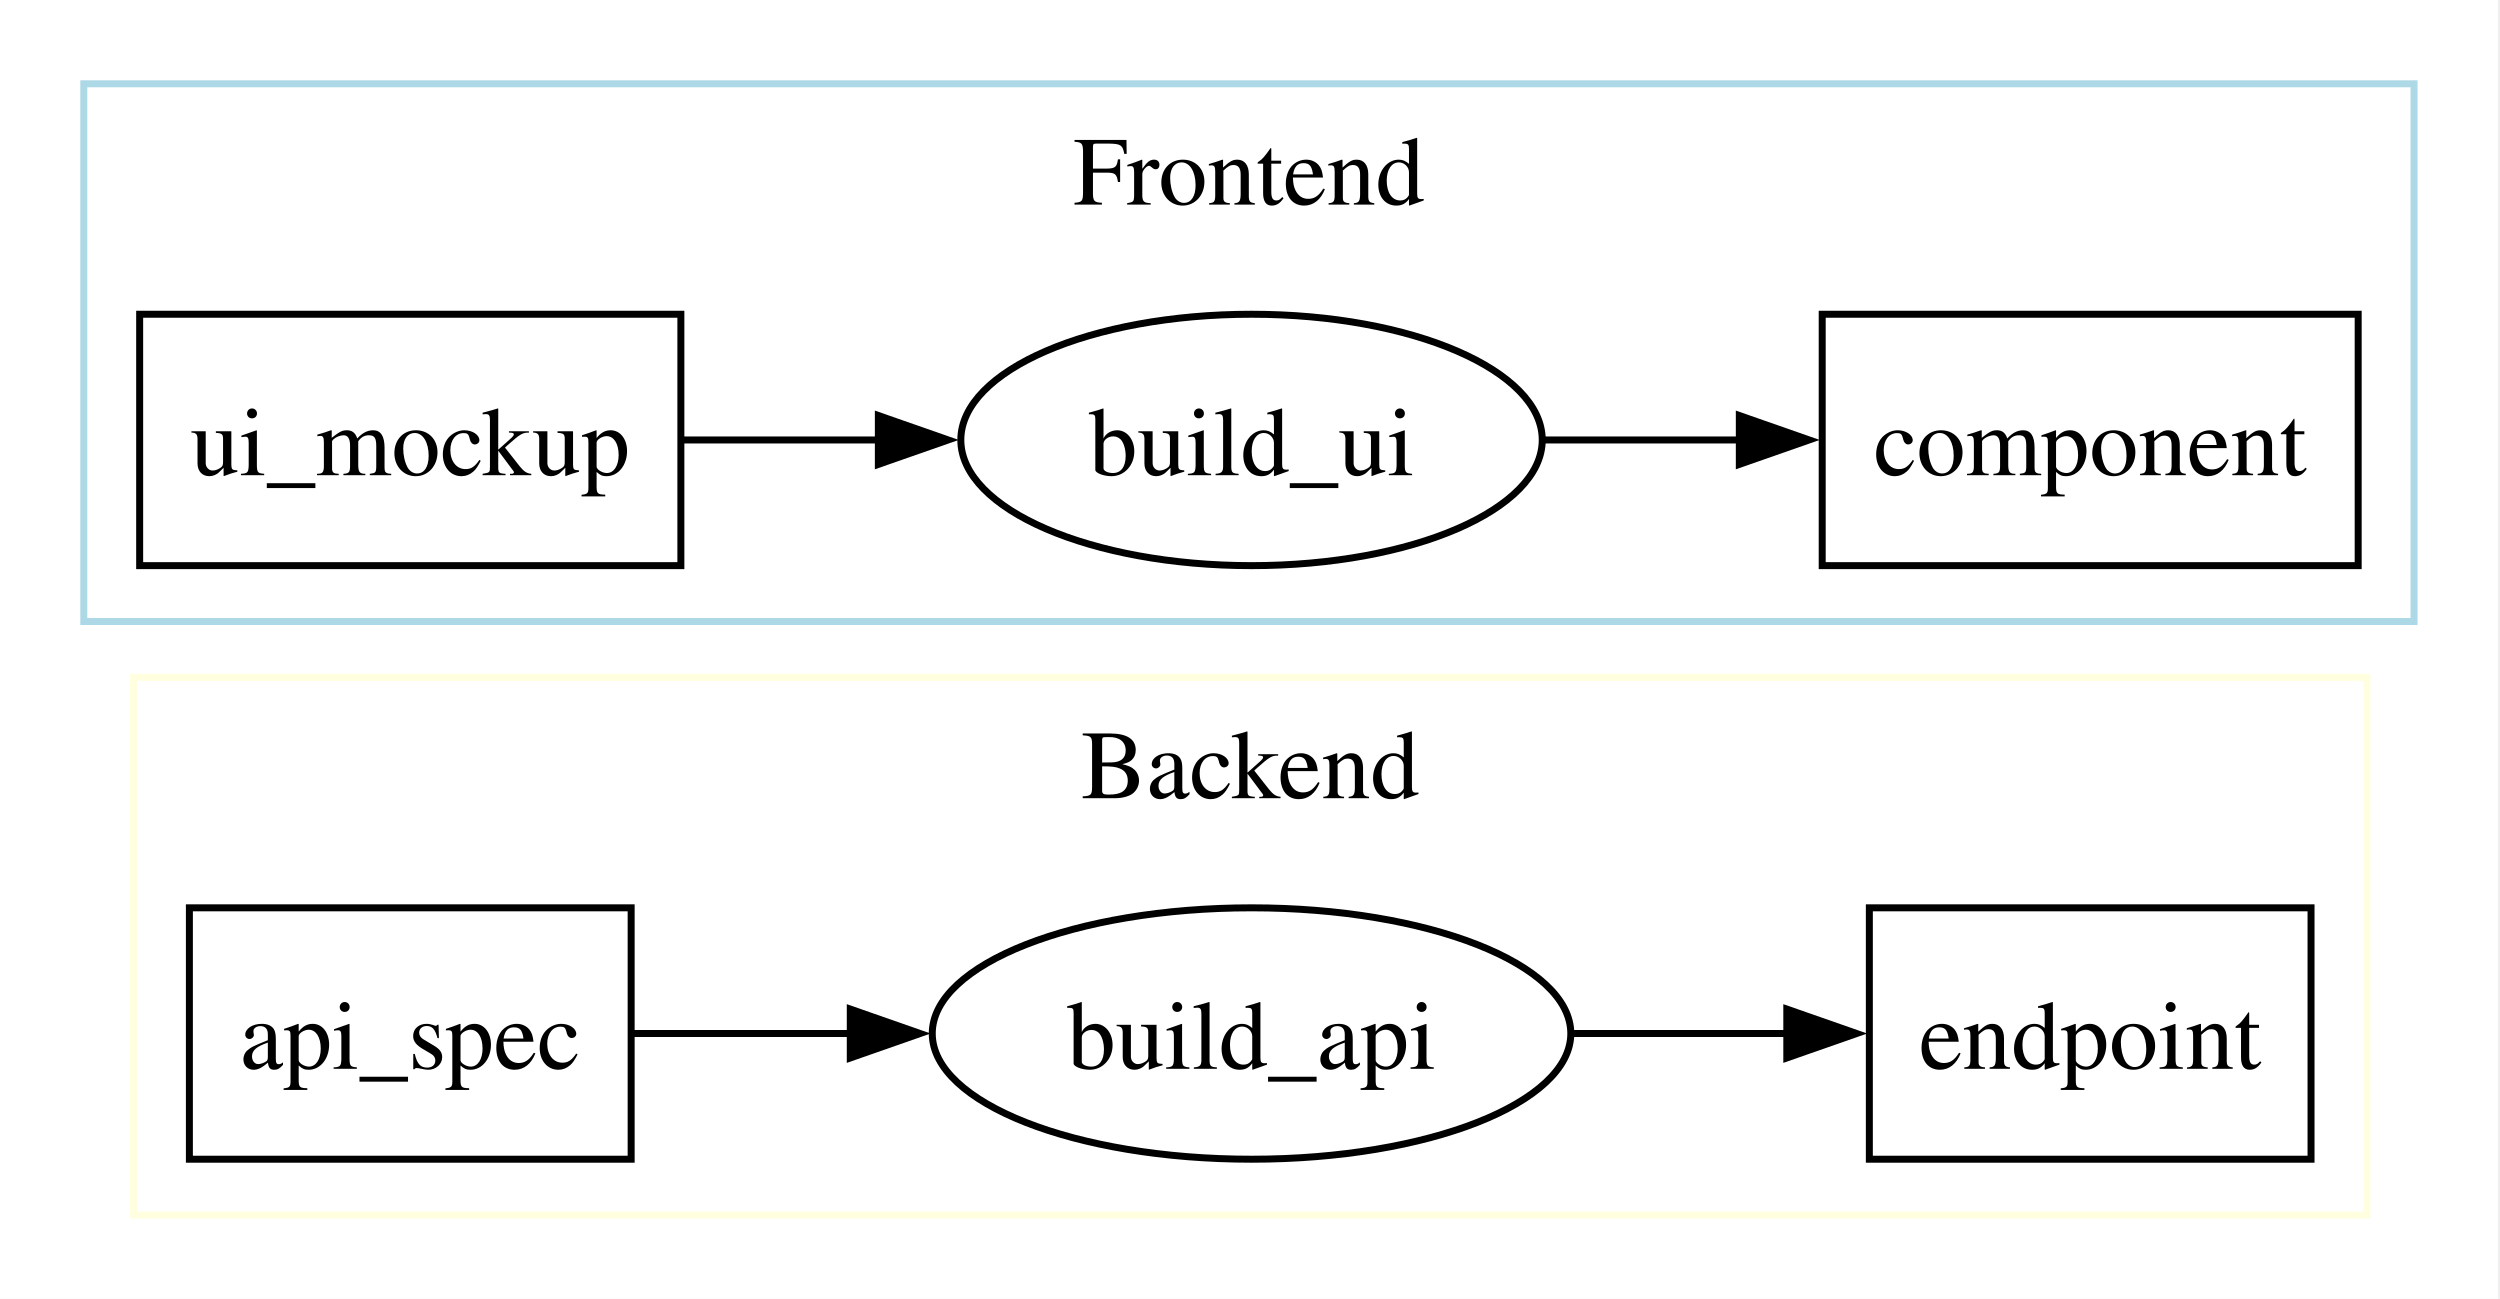
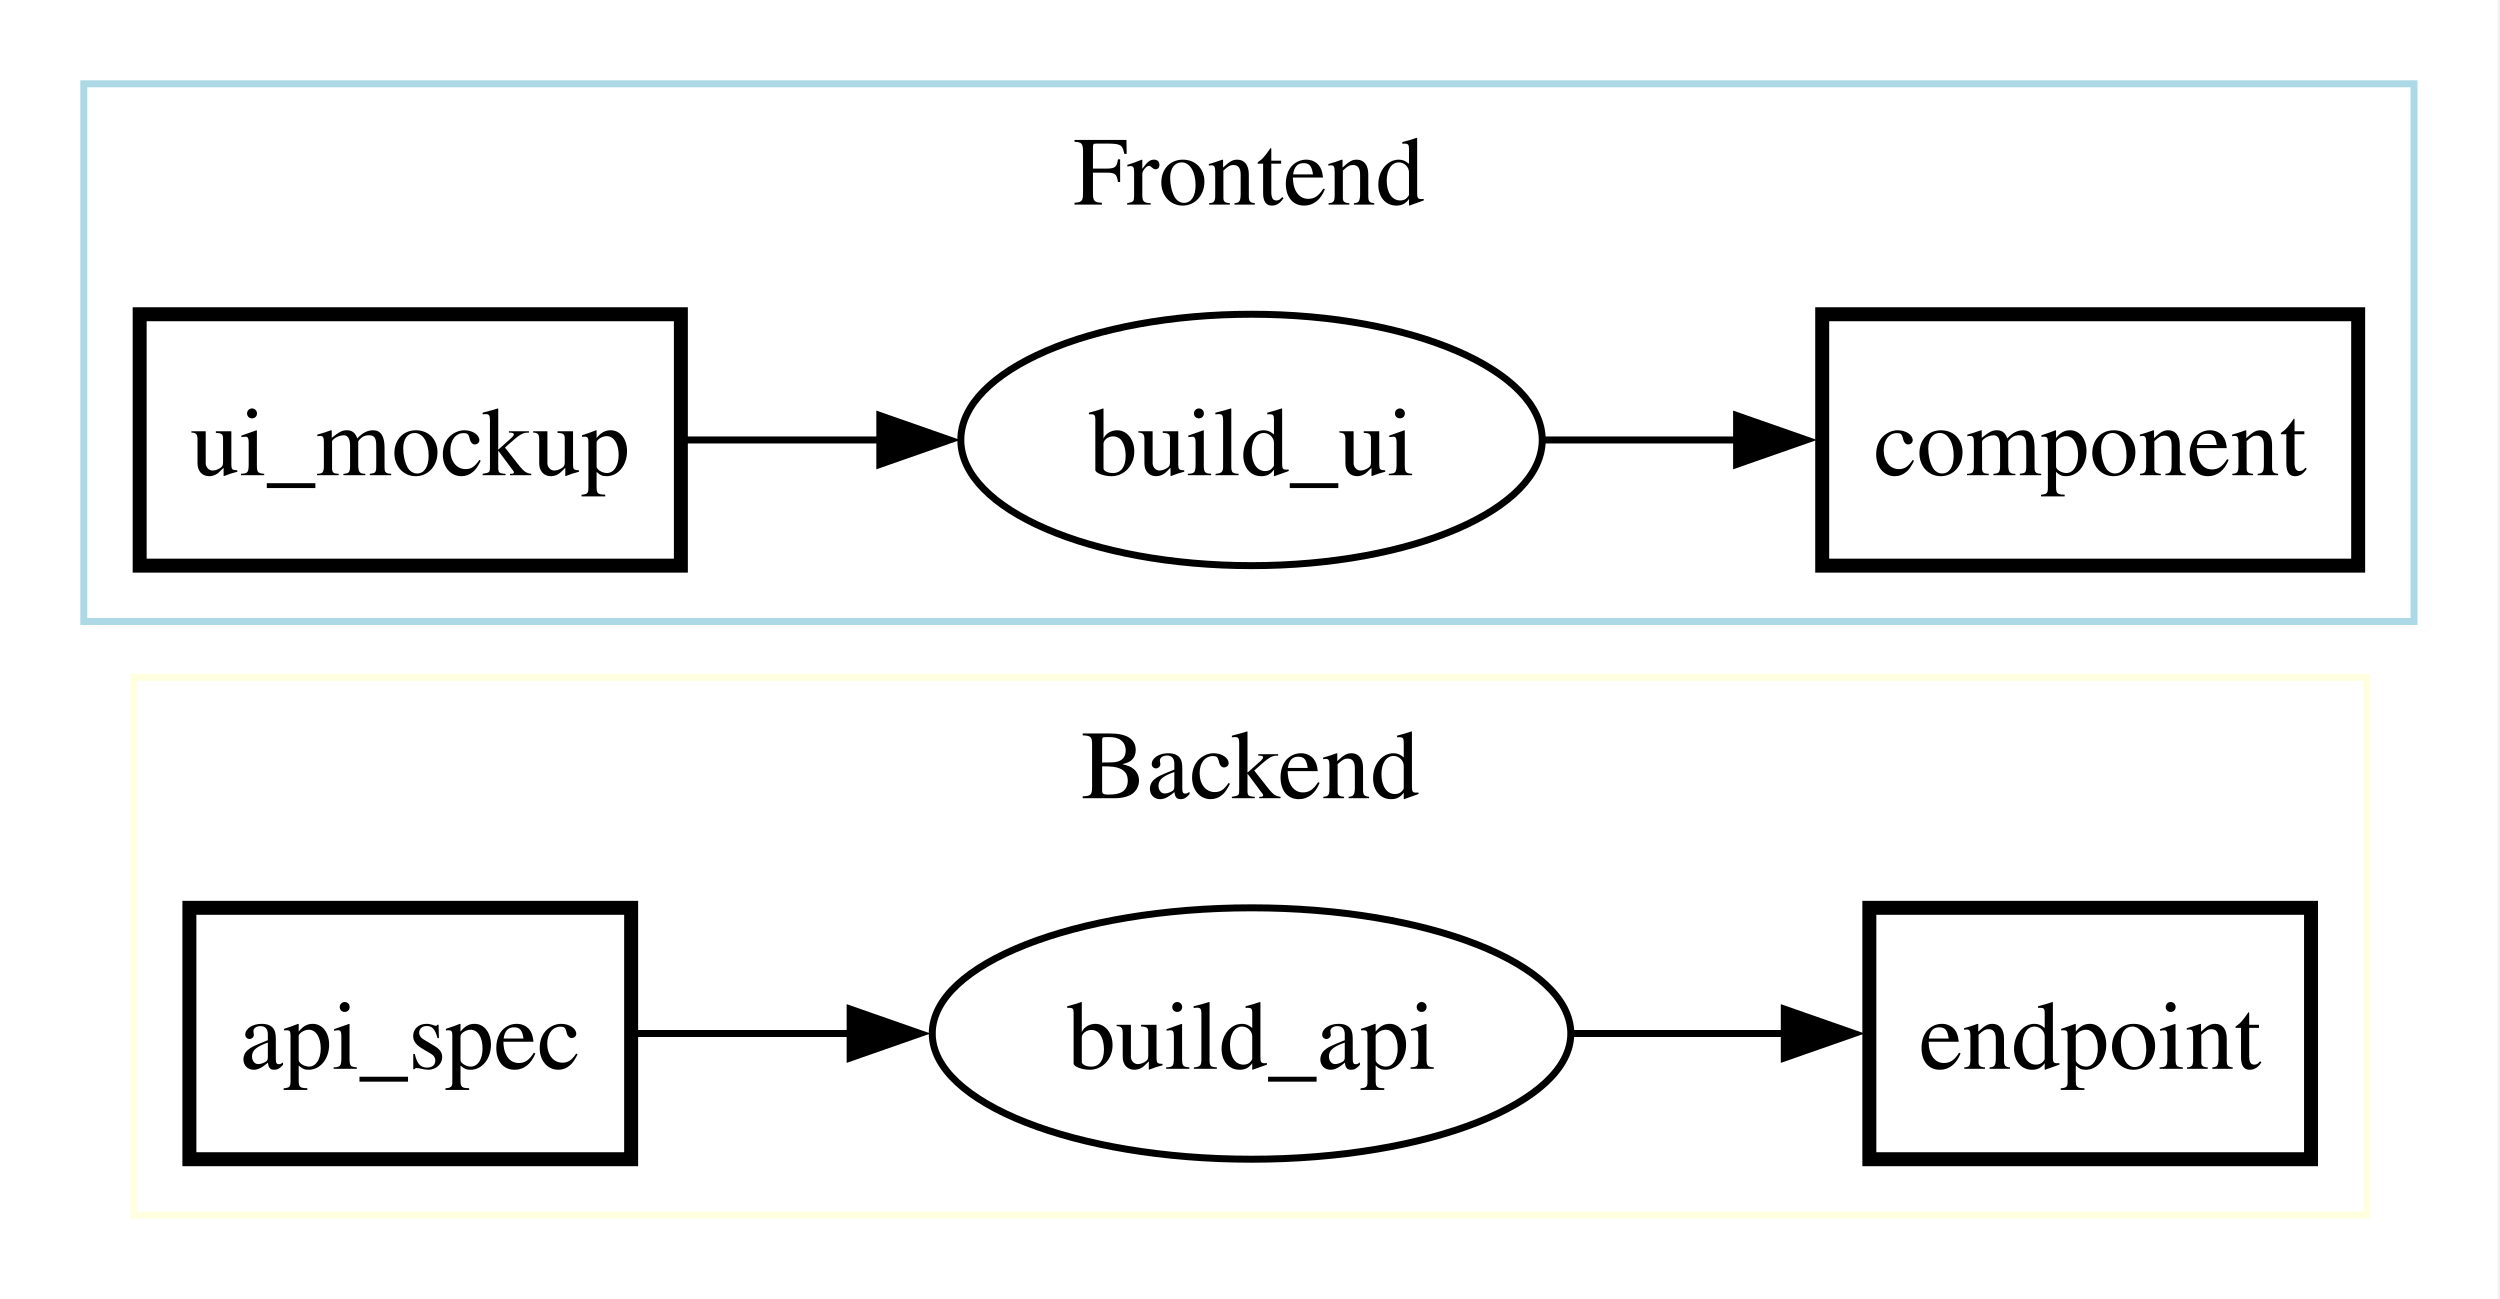
<svg xmlns="http://www.w3.org/2000/svg" width="358pt" height="186pt" viewBox="0.00 0.00 358.00 186.00">
  <g id="graph0" class="graph" transform="scale(1 1) rotate(0) translate(4 182)">
    <polygon fill="white" stroke="none" points="-4,4 -4,-182 353.69,-182 353.69,4 -4,4" />
    <g id="clust1" class="cluster">
      <polygon fill="none" stroke="lightyellow" points="15.12,-8 15.12,-85 334.94,-85 334.94,-8 15.12,-8" />
      <text xml:space="preserve" text-anchor="middle" x="175.03" y="-67.7" font-family="Times,serif" font-size="14.00">Backend</text>
    </g>
    <g id="clust2" class="cluster">
      <polygon fill="none" stroke="lightblue" points="8,-93 8,-170 341.69,-170 341.69,-93 8,-93" />
      <text xml:space="preserve" text-anchor="middle" x="174.85" y="-152.7" font-family="Times,serif" font-size="14.00">Frontend</text>
    </g>
    <g id="node1" class="node">
-       <polygon fill="none" stroke="black" points="86.38,-52 23.12,-52 23.12,-16 86.38,-16 86.38,-52" />
+       <polygon fill="none" stroke="black" stroke-width="2" points="86.38,-52 23.12,-52 23.12,-16 86.38,-16 86.38,-52" />
      <text xml:space="preserve" text-anchor="middle" x="54.75" y="-28.95" font-family="Times,serif" font-size="14.00">api_spec</text>
    </g>
    <g id="node2" class="node">
      <ellipse fill="none" stroke="black" cx="175.22" cy="-34" rx="45.72" ry="18" />
      <text xml:space="preserve" text-anchor="middle" x="175.22" y="-28.95" font-family="Times,serif" font-size="14.00">build_api</text>
    </g>
    <g id="edge1" class="edge">
-       <path fill="none" stroke="black" d="M86.57,-34C96.24,-34 107.23,-34 118.08,-34" />
-       <polygon fill="black" stroke="black" points="117.76,-37.5 127.76,-34 117.76,-30.5 117.76,-37.5" />
+       <path fill="none" stroke="black" d="M87.19,-34C96.65,-34 107.34,-34 117.9,-34" />
+       <polygon fill="black" stroke="black" points="117.74,-37.5 127.74,-34 117.74,-30.5 117.74,-37.5" />
    </g>
    <g id="node3" class="node">
-       <polygon fill="none" stroke="black" points="326.94,-52 263.69,-52 263.69,-16 326.94,-16 326.94,-52" />
+       <polygon fill="none" stroke="black" stroke-width="2" points="326.94,-52 263.69,-52 263.69,-16 326.94,-16 326.94,-52" />
      <text xml:space="preserve" text-anchor="middle" x="295.32" y="-28.95" font-family="Times,serif" font-size="14.00">endpoint</text>
    </g>
    <g id="edge2" class="edge">
-       <path fill="none" stroke="black" d="M221.21,-34C231.33,-34 242.03,-34 252.04,-34" />
-       <polygon fill="black" stroke="black" points="251.87,-37.5 261.87,-34 251.87,-30.5 251.87,-37.5" />
+       <path fill="none" stroke="black" d="M221.21,-34C231.23,-34 241.83,-34 251.76,-34" />
+       <polygon fill="black" stroke="black" points="251.51,-37.5 261.51,-34 251.51,-30.5 251.51,-37.5" />
    </g>
    <g id="node4" class="node">
      <ellipse fill="none" stroke="black" cx="175.22" cy="-119" rx="41.63" ry="18" />
      <text xml:space="preserve" text-anchor="middle" x="175.22" y="-113.95" font-family="Times,serif" font-size="14.00">build_ui</text>
    </g>
    <g id="node5" class="node">
-       <polygon fill="none" stroke="black" points="333.69,-137 256.94,-137 256.94,-101 333.69,-101 333.69,-137" />
+       <polygon fill="none" stroke="black" stroke-width="2" points="333.69,-137 256.94,-137 256.94,-101 333.69,-101 333.69,-137" />
      <text xml:space="preserve" text-anchor="middle" x="295.32" y="-113.95" font-family="Times,serif" font-size="14.00">component</text>
    </g>
    <g id="edge4" class="edge">
-       <path fill="none" stroke="black" d="M217.19,-119C226.19,-119 235.8,-119 245.08,-119" />
-       <polygon fill="black" stroke="black" points="245.07,-122.5 255.07,-119 245.07,-115.5 245.07,-122.5" />
+       <path fill="none" stroke="black" d="M217.19,-119C226.09,-119 235.6,-119 244.79,-119" />
+       <polygon fill="black" stroke="black" points="244.68,-122.5 254.68,-119 244.68,-115.5 244.68,-122.5" />
    </g>
    <g id="node6" class="node">
-       <polygon fill="none" stroke="black" points="93.5,-137 16,-137 16,-101 93.5,-101 93.5,-137" />
+       <polygon fill="none" stroke="black" stroke-width="2" points="93.5,-137 16,-137 16,-101 93.5,-101 93.5,-137" />
      <text xml:space="preserve" text-anchor="middle" x="54.75" y="-113.95" font-family="Times,serif" font-size="14.00">ui_mockup</text>
    </g>
    <g id="edge3" class="edge">
-       <path fill="none" stroke="black" d="M93.89,-119C102.83,-119 112.51,-119 121.96,-119" />
-       <polygon fill="black" stroke="black" points="121.78,-122.5 131.78,-119 121.78,-115.5 121.78,-122.5" />
+       <path fill="none" stroke="black" d="M94.21,-119C103.15,-119 112.8,-119 122.21,-119" />
+       <polygon fill="black" stroke="black" points="121.99,-122.5 131.99,-119 121.99,-115.5 121.99,-122.5" />
    </g>
  </g>
</svg>
